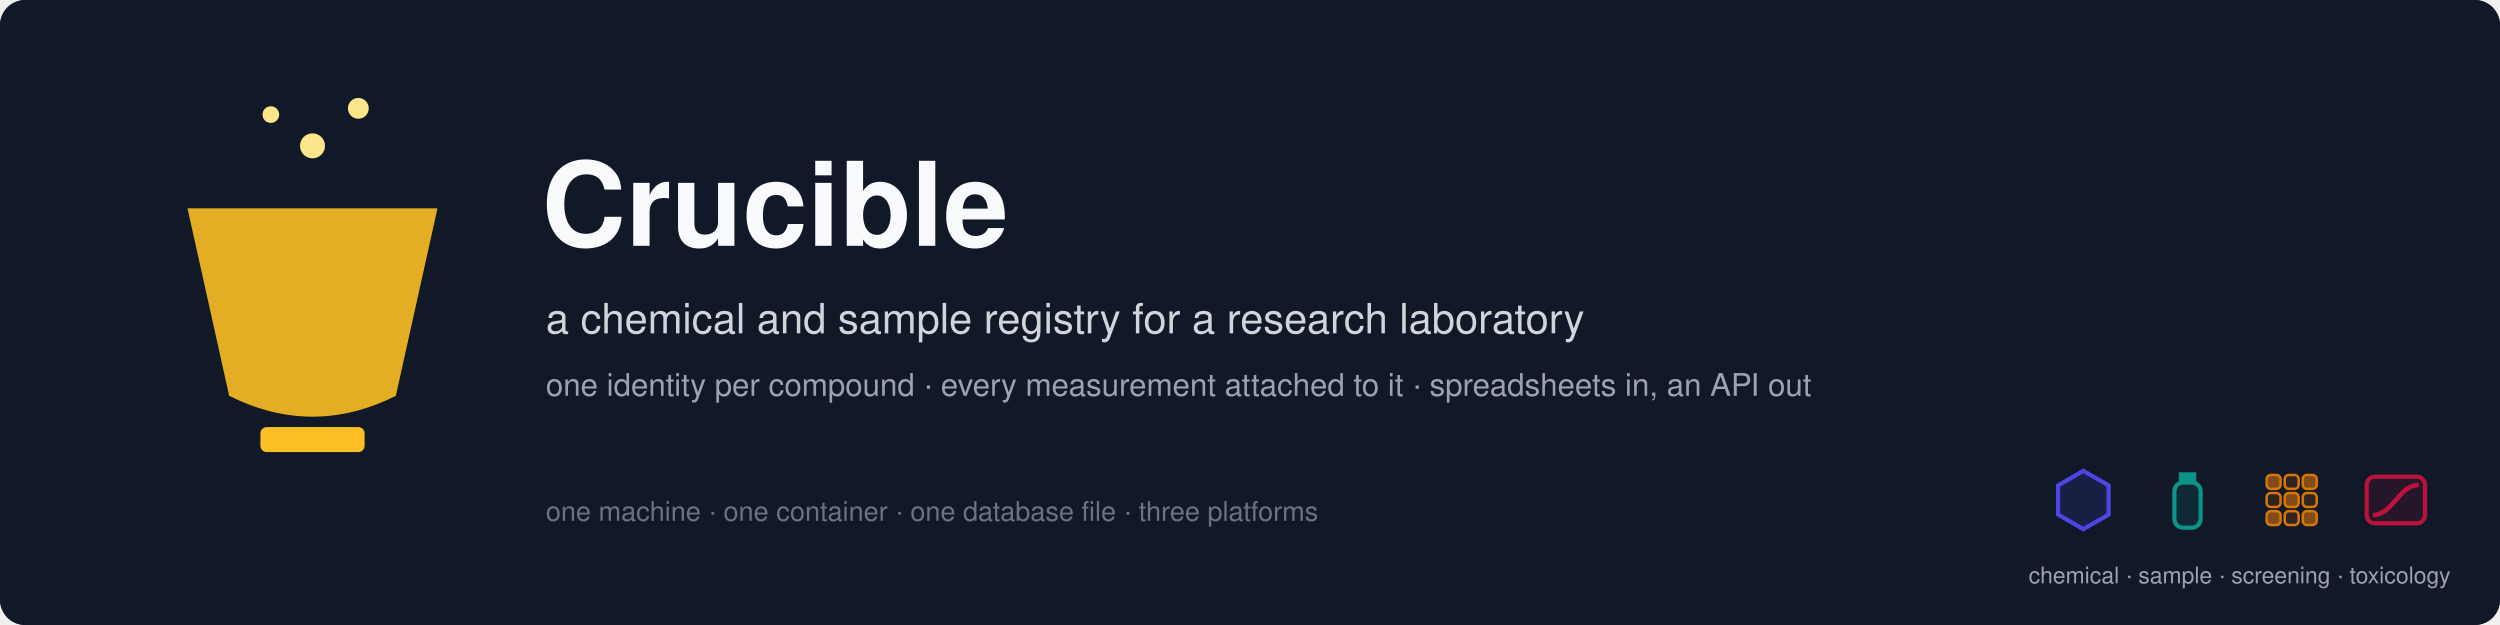
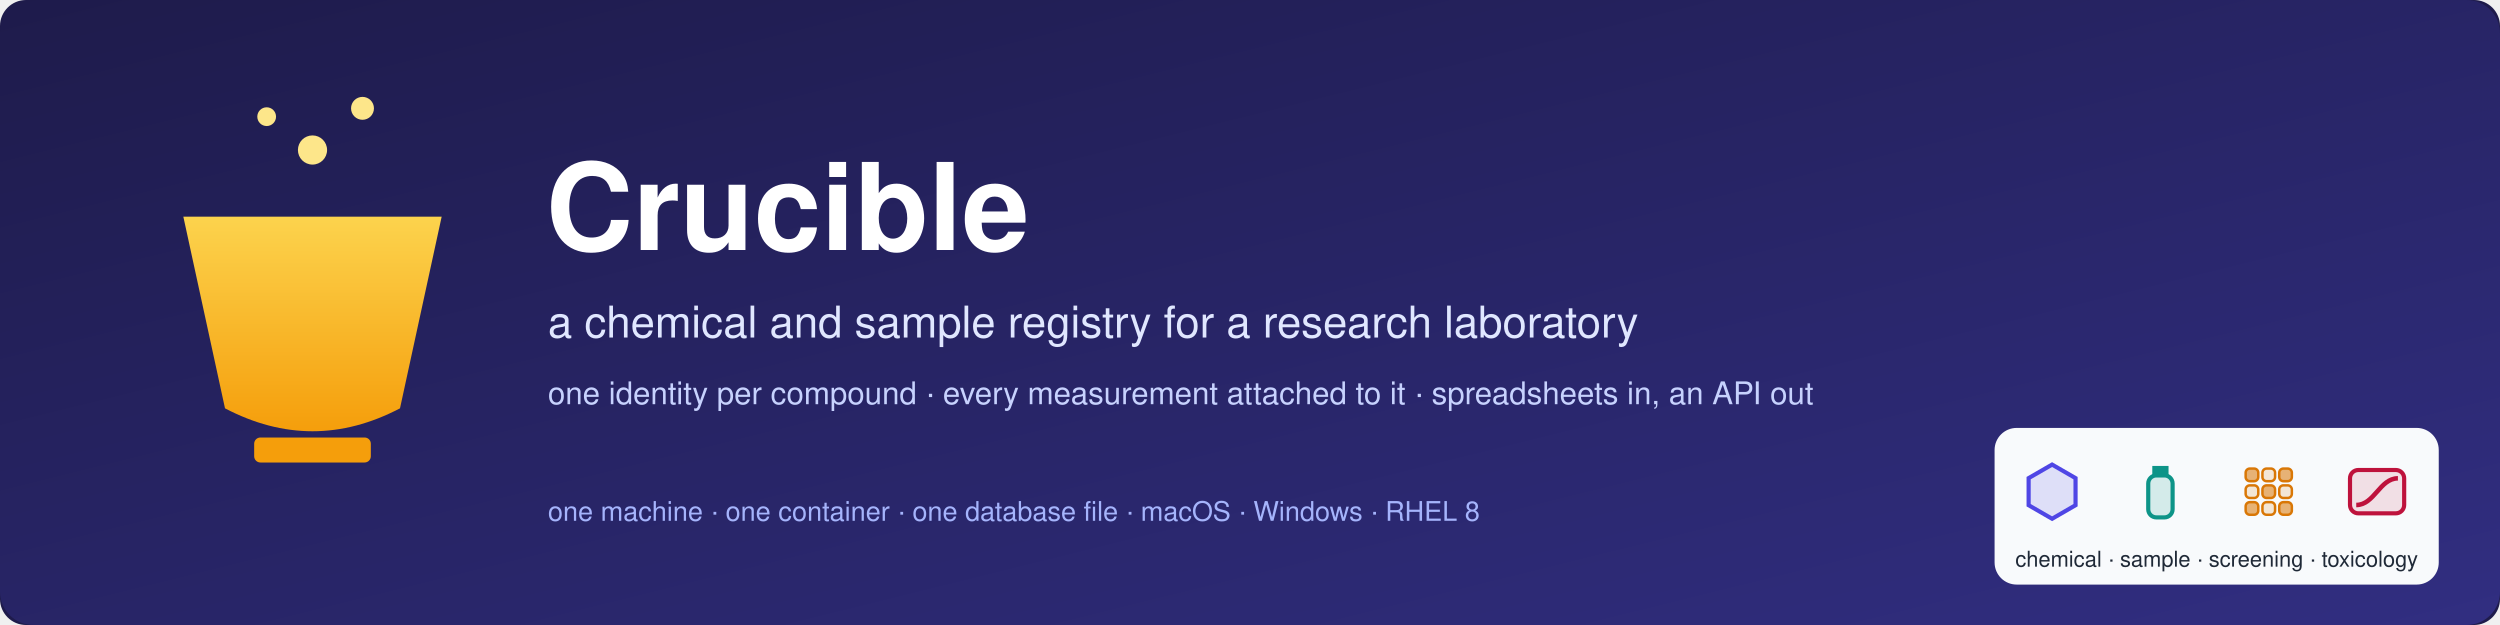
<svg xmlns="http://www.w3.org/2000/svg" viewBox="0 0 1200 300" width="1200" height="300" role="img" aria-label="Crucible: a chemical and sample registry for a research laboratory" font-family="-apple-system,Segoe UI,Helvetica,Arial,sans-serif">
-   <rect x="0.5" y="0.5" width="1199" height="299" rx="12" fill="#111827" stroke="#111827" />
+   <rect x="0.5" y="0.5" width="1199" height="299" rx="12" fill="#1e1b4b" stroke="#1e1b4b" />
  <defs>
    <marker id="arrow" viewBox="0 0 10 10" refX="9" refY="5" markerWidth="8" markerHeight="8" orient="auto-start-reverse">
      <path d="M 0 0 L 10 5 L 0 10 z" fill="#9ca3af" />
    </marker>
  </defs>
-   <rect x="0" y="0" width="1200" height="300" rx="12" fill="#111827" />
-   <path d="M 90 100 L 210 100 L 190 190 Q 150 210 110 190 Z" fill="#fbbf24" fill-opacity="0.9" />
-   <rect x="125" y="205" width="50" height="12" rx="3" fill="#fbbf24" />
-   <circle cx="150" cy="70" r="6" fill="#fde68a" />
-   <circle cx="130" cy="55" r="4" fill="#fde68a" />
-   <circle cx="172" cy="52" r="5" fill="#fde68a" />
-   <text x="260" y="118" font-size="56" fill="#f9fafb" text-anchor="start" font-weight="bold">Crucible</text>
-   <text x="262" y="160" font-size="20" fill="#d1d5db" text-anchor="start" font-weight="normal">a chemical and sample registry for a research laboratory</text>
-   <text x="262" y="190" font-size="15" fill="#9ca3af" text-anchor="start" font-weight="normal">one identity per compound · every measurement attached to it · spreadsheets in, an API out</text>
-   <polygon points="1000,226 1012.124,233.0 1012.124,247.0 1000,254 987.876,247.0 987.876,233.0" fill="#4f46e5" fill-opacity="0.15" stroke="#4f46e5" stroke-width="2" />
-   <rect x="1043.7" y="231.6" width="12.6" height="21.7" rx="4.2" fill="#0d9488" fill-opacity="0.15" stroke="#0d9488" stroke-width="2" />
-   <rect x="1045.8" y="226.7" width="8.4" height="5.6" fill="#0d9488" />
-   <rect x="1087.98" y="227.98" width="6.68" height="6.68" rx="2" fill="#d97706" fill-opacity="0.55" stroke="#d97706" stroke-width="1.2" />
-   <rect x="1087.98" y="236.66" width="6.68" height="6.68" rx="2" fill="#d97706" fill-opacity="0.15" stroke="#d97706" stroke-width="1.2" />
-   <rect x="1087.98" y="245.34" width="6.68" height="6.68" rx="2" fill="#d97706" fill-opacity="0.55" stroke="#d97706" stroke-width="1.2" />
-   <rect x="1096.66" y="227.98" width="6.68" height="6.68" rx="2" fill="#d97706" fill-opacity="0.15" stroke="#d97706" stroke-width="1.2" />
-   <rect x="1096.66" y="236.66" width="6.68" height="6.68" rx="2" fill="#d97706" fill-opacity="0.55" stroke="#d97706" stroke-width="1.2" />
-   <rect x="1096.66" y="245.34" width="6.68" height="6.68" rx="2" fill="#d97706" fill-opacity="0.15" stroke="#d97706" stroke-width="1.2" />
-   <rect x="1105.34" y="227.98" width="6.68" height="6.68" rx="2" fill="#d97706" fill-opacity="0.55" stroke="#d97706" stroke-width="1.2" />
-   <rect x="1105.34" y="236.66" width="6.68" height="6.68" rx="2" fill="#d97706" fill-opacity="0.15" stroke="#d97706" stroke-width="1.2" />
-   <rect x="1105.34" y="245.34" width="6.68" height="6.68" rx="2" fill="#d97706" fill-opacity="0.55" stroke="#d97706" stroke-width="1.2" />
-   <rect x="1136.0" y="228.8" width="28" height="22.4" rx="4" fill="#be123c" fill-opacity="0.12" stroke="#be123c" stroke-width="2" />
-   <path d="M 1139.0 247.2 C 1148.6 247.2, 1151.4 232.8, 1161.0 232.8" fill="none" stroke="#be123c" stroke-width="2.2" />
-   <text x="1075" y="280" font-size="11" fill="#9ca3af" text-anchor="middle" font-weight="normal">chemical · sample · screening · toxicology</text>
-   <text x="262" y="250" font-size="13" fill="#6b7280" text-anchor="start" font-weight="normal">one machine · one container · one database file · three platforms</text>
+   <defs>
+     <linearGradient id="bg" x1="0" y1="0" x2="1" y2="1">
+       <stop offset="0" stop-color="#1e1b4b" />
+       <stop offset="1" stop-color="#312e81" />
+     </linearGradient>
+     <linearGradient id="bowl" x1="0" y1="0" x2="0" y2="1">
+       <stop offset="0" stop-color="#fcd34d" />
+       <stop offset="1" stop-color="#f59e0b" />
+     </linearGradient>
+   </defs>
+   <rect x="0" y="0" width="1200" height="300" rx="16" fill="url(#bg)" />
+   <path d="M 88 104 L 212 104 L 192 196 Q 150 218 108 196 Z" fill="url(#bowl)" />
+   <rect x="122" y="210" width="56" height="12" rx="3" fill="#f59e0b" />
+   <circle cx="150" cy="72" r="7" fill="#fde68a" />
+   <circle cx="128" cy="56" r="4.5" fill="#fde68a" />
+   <circle cx="174" cy="52" r="5.5" fill="#fde68a" />
+   <text x="262" y="120" font-size="58" fill="#ffffff" text-anchor="start" font-weight="bold">Crucible</text>
+   <text x="263" y="162" font-size="21" fill="#e0e7ff" text-anchor="start" font-weight="normal">a chemical and sample registry for a research laboratory</text>
+   <text x="263" y="194" font-size="15" fill="#c7d2fe" text-anchor="start" font-weight="normal">one identity per compound · every measurement attached to it · spreadsheets in, an API out</text>
+   <text x="263" y="250" font-size="13" fill="#a5b4fc" text-anchor="start" font-weight="normal">one machine · one container · one database file · macOS · Windows · RHEL 8</text>
+   <rect x="958" y="206" width="212" height="74" rx="10" fill="#f8fafc" stroke="#f8fafc" stroke-width="1.2" />
+   <polygon points="985,223 996.258,229.5 996.258,242.5 985,249 973.742,242.5 973.742,229.5" fill="#4f46e5" fill-opacity="0.15" stroke="#4f46e5" stroke-width="2" />
+   <rect x="1031.15" y="228.2" width="11.7" height="20.15" rx="3.9" fill="#0d9488" fill-opacity="0.15" stroke="#0d9488" stroke-width="2" />
+   <rect x="1033.1" y="223.65" width="7.8" height="5.2" fill="#0d9488" />
+   <rect x="1077.91" y="224.91" width="6.06" height="6.06" rx="2" fill="#d97706" fill-opacity="0.55" stroke="#d97706" stroke-width="1.2" />
+   <rect x="1077.91" y="232.97" width="6.06" height="6.06" rx="2" fill="#d97706" fill-opacity="0.15" stroke="#d97706" stroke-width="1.2" />
+   <rect x="1077.91" y="241.03" width="6.06" height="6.06" rx="2" fill="#d97706" fill-opacity="0.55" stroke="#d97706" stroke-width="1.2" />
+   <rect x="1085.97" y="224.91" width="6.06" height="6.06" rx="2" fill="#d97706" fill-opacity="0.15" stroke="#d97706" stroke-width="1.2" />
+   <rect x="1085.97" y="232.97" width="6.06" height="6.06" rx="2" fill="#d97706" fill-opacity="0.55" stroke="#d97706" stroke-width="1.2" />
+   <rect x="1085.97" y="241.03" width="6.06" height="6.06" rx="2" fill="#d97706" fill-opacity="0.15" stroke="#d97706" stroke-width="1.2" />
+   <rect x="1094.03" y="224.91" width="6.06" height="6.06" rx="2" fill="#d97706" fill-opacity="0.55" stroke="#d97706" stroke-width="1.2" />
+   <rect x="1094.03" y="232.97" width="6.06" height="6.06" rx="2" fill="#d97706" fill-opacity="0.15" stroke="#d97706" stroke-width="1.2" />
+   <rect x="1094.03" y="241.03" width="6.06" height="6.06" rx="2" fill="#d97706" fill-opacity="0.55" stroke="#d97706" stroke-width="1.2" />
+   <rect x="1128.0" y="225.6" width="26" height="20.8" rx="4" fill="#be123c" fill-opacity="0.12" stroke="#be123c" stroke-width="2" />
+   <path d="M 1131.0 242.4 C 1139.7 242.4, 1142.3 229.6, 1151.0 229.6" fill="none" stroke="#be123c" stroke-width="2.2" />
+   <text x="1064" y="272" font-size="10.5" fill="#1f2937" text-anchor="middle" font-weight="normal">chemical · sample · screening · toxicology</text>
</svg>
